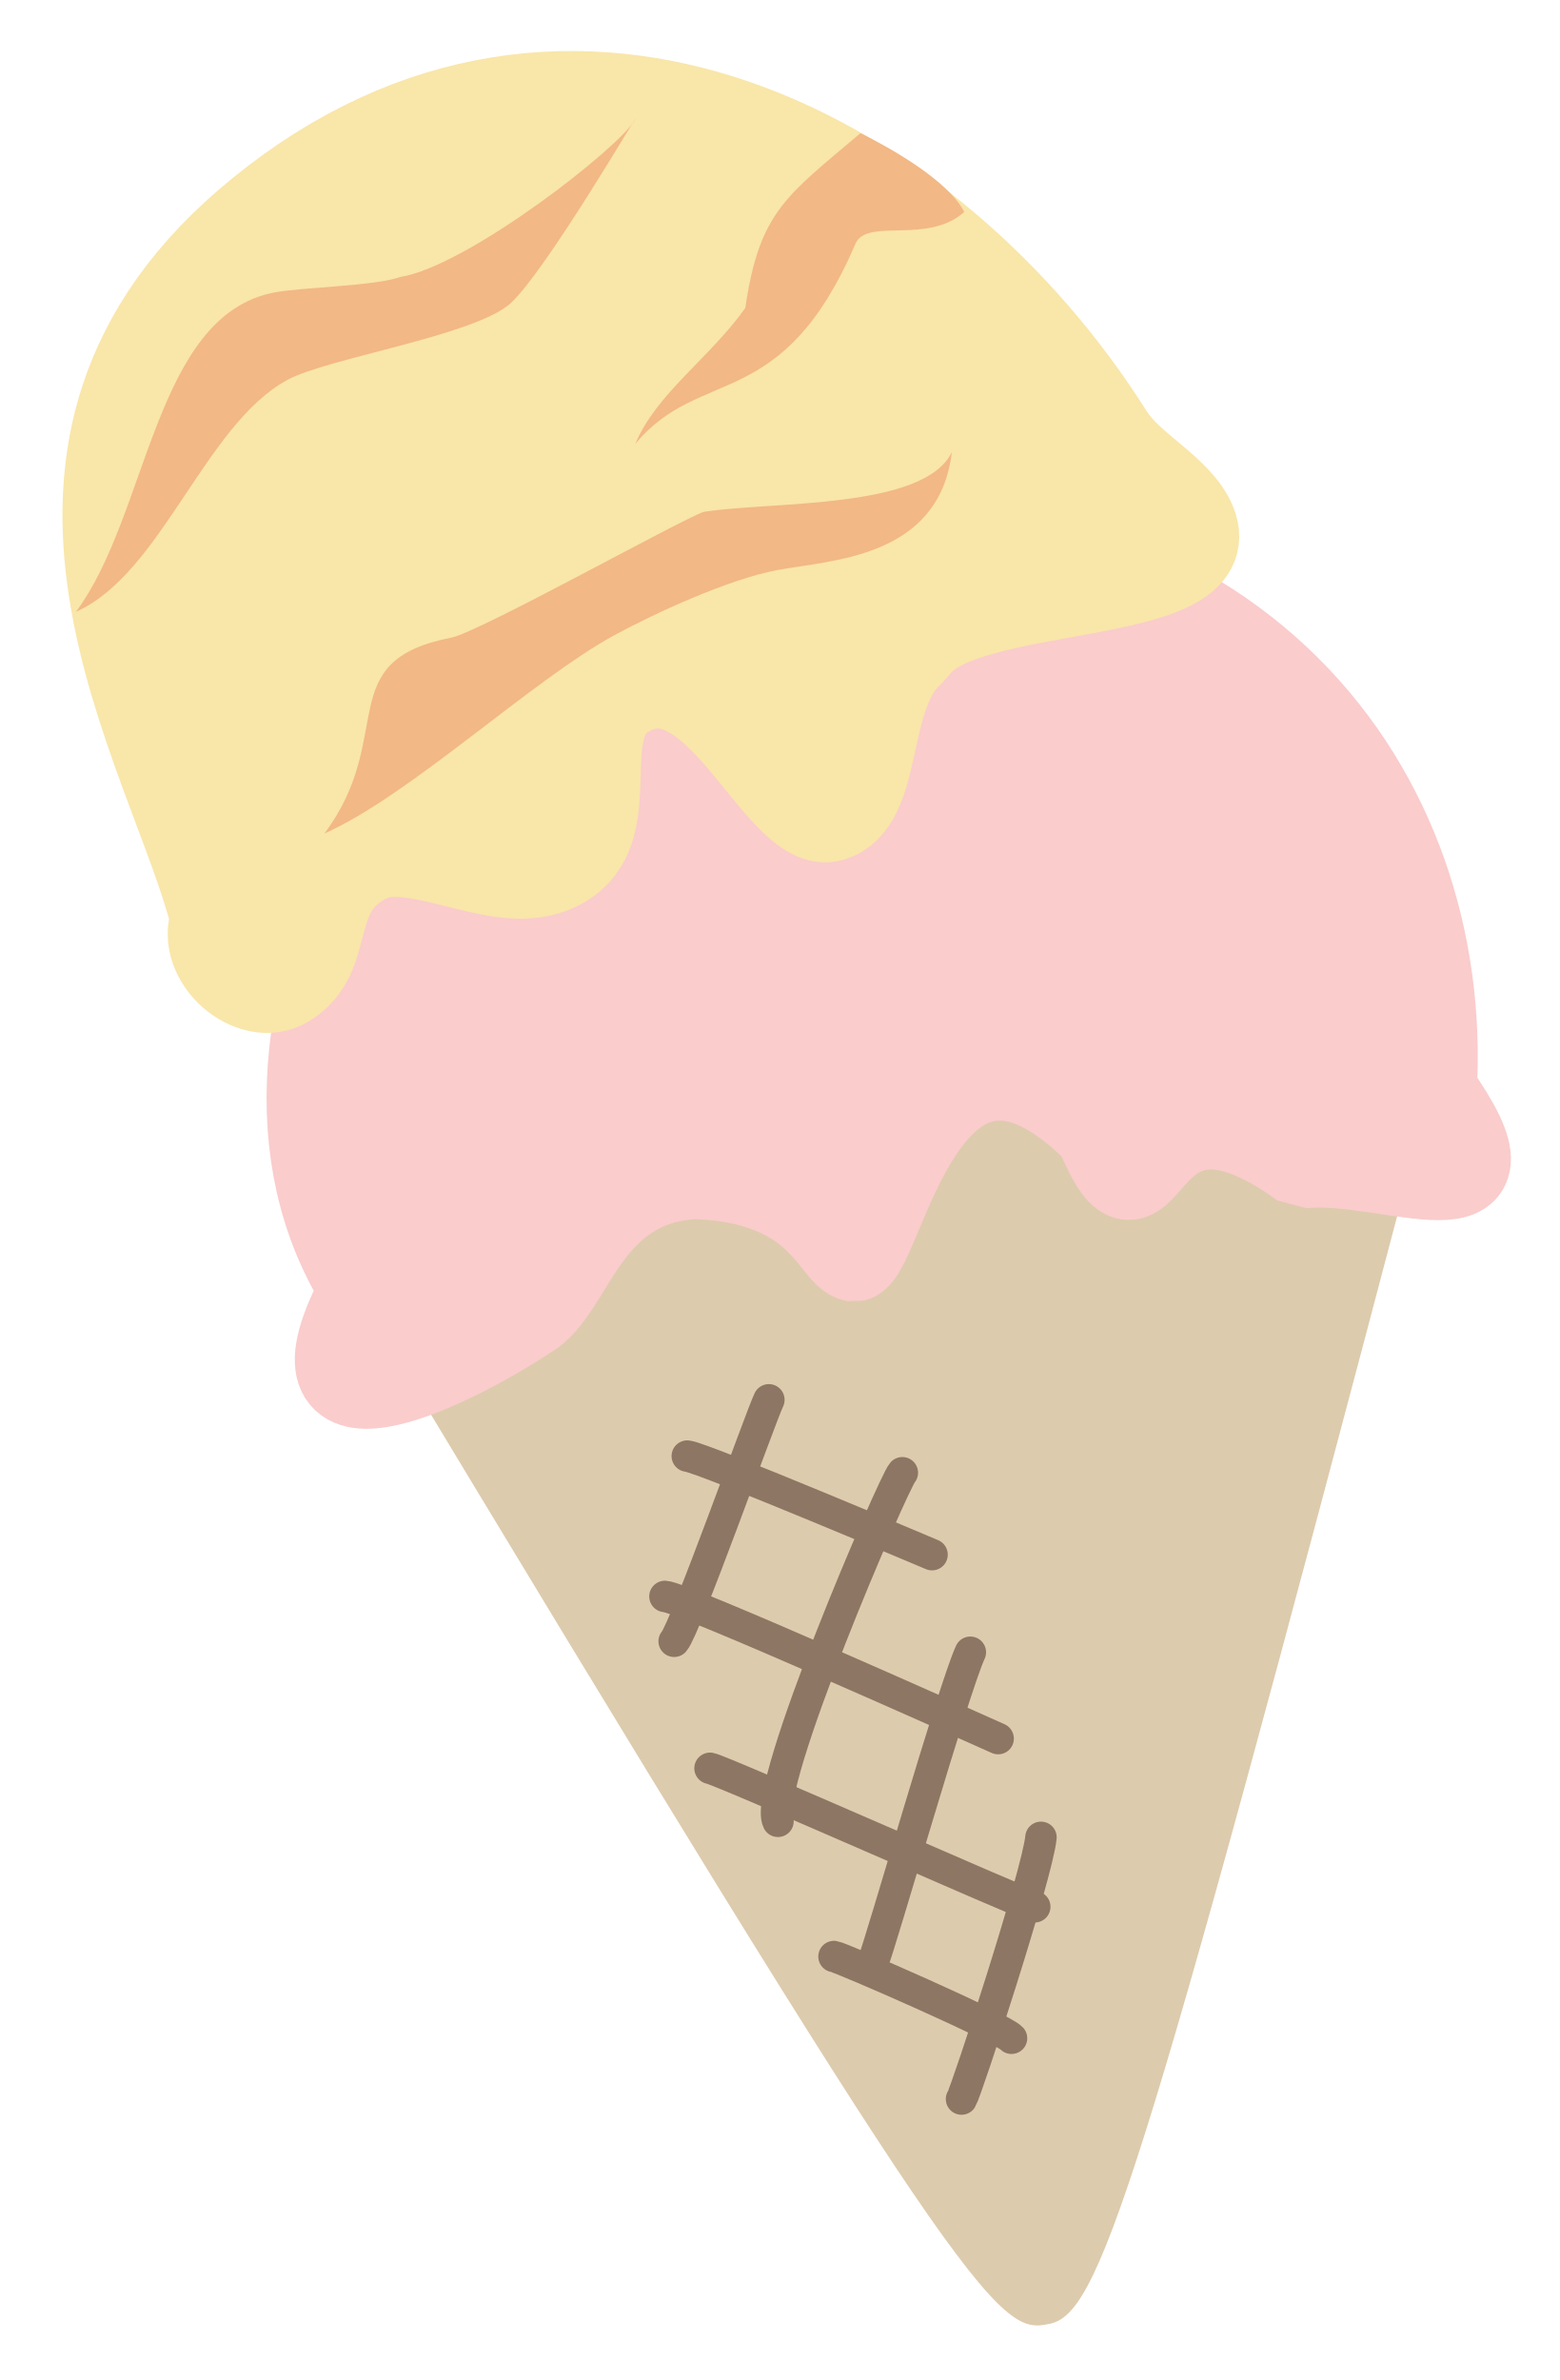
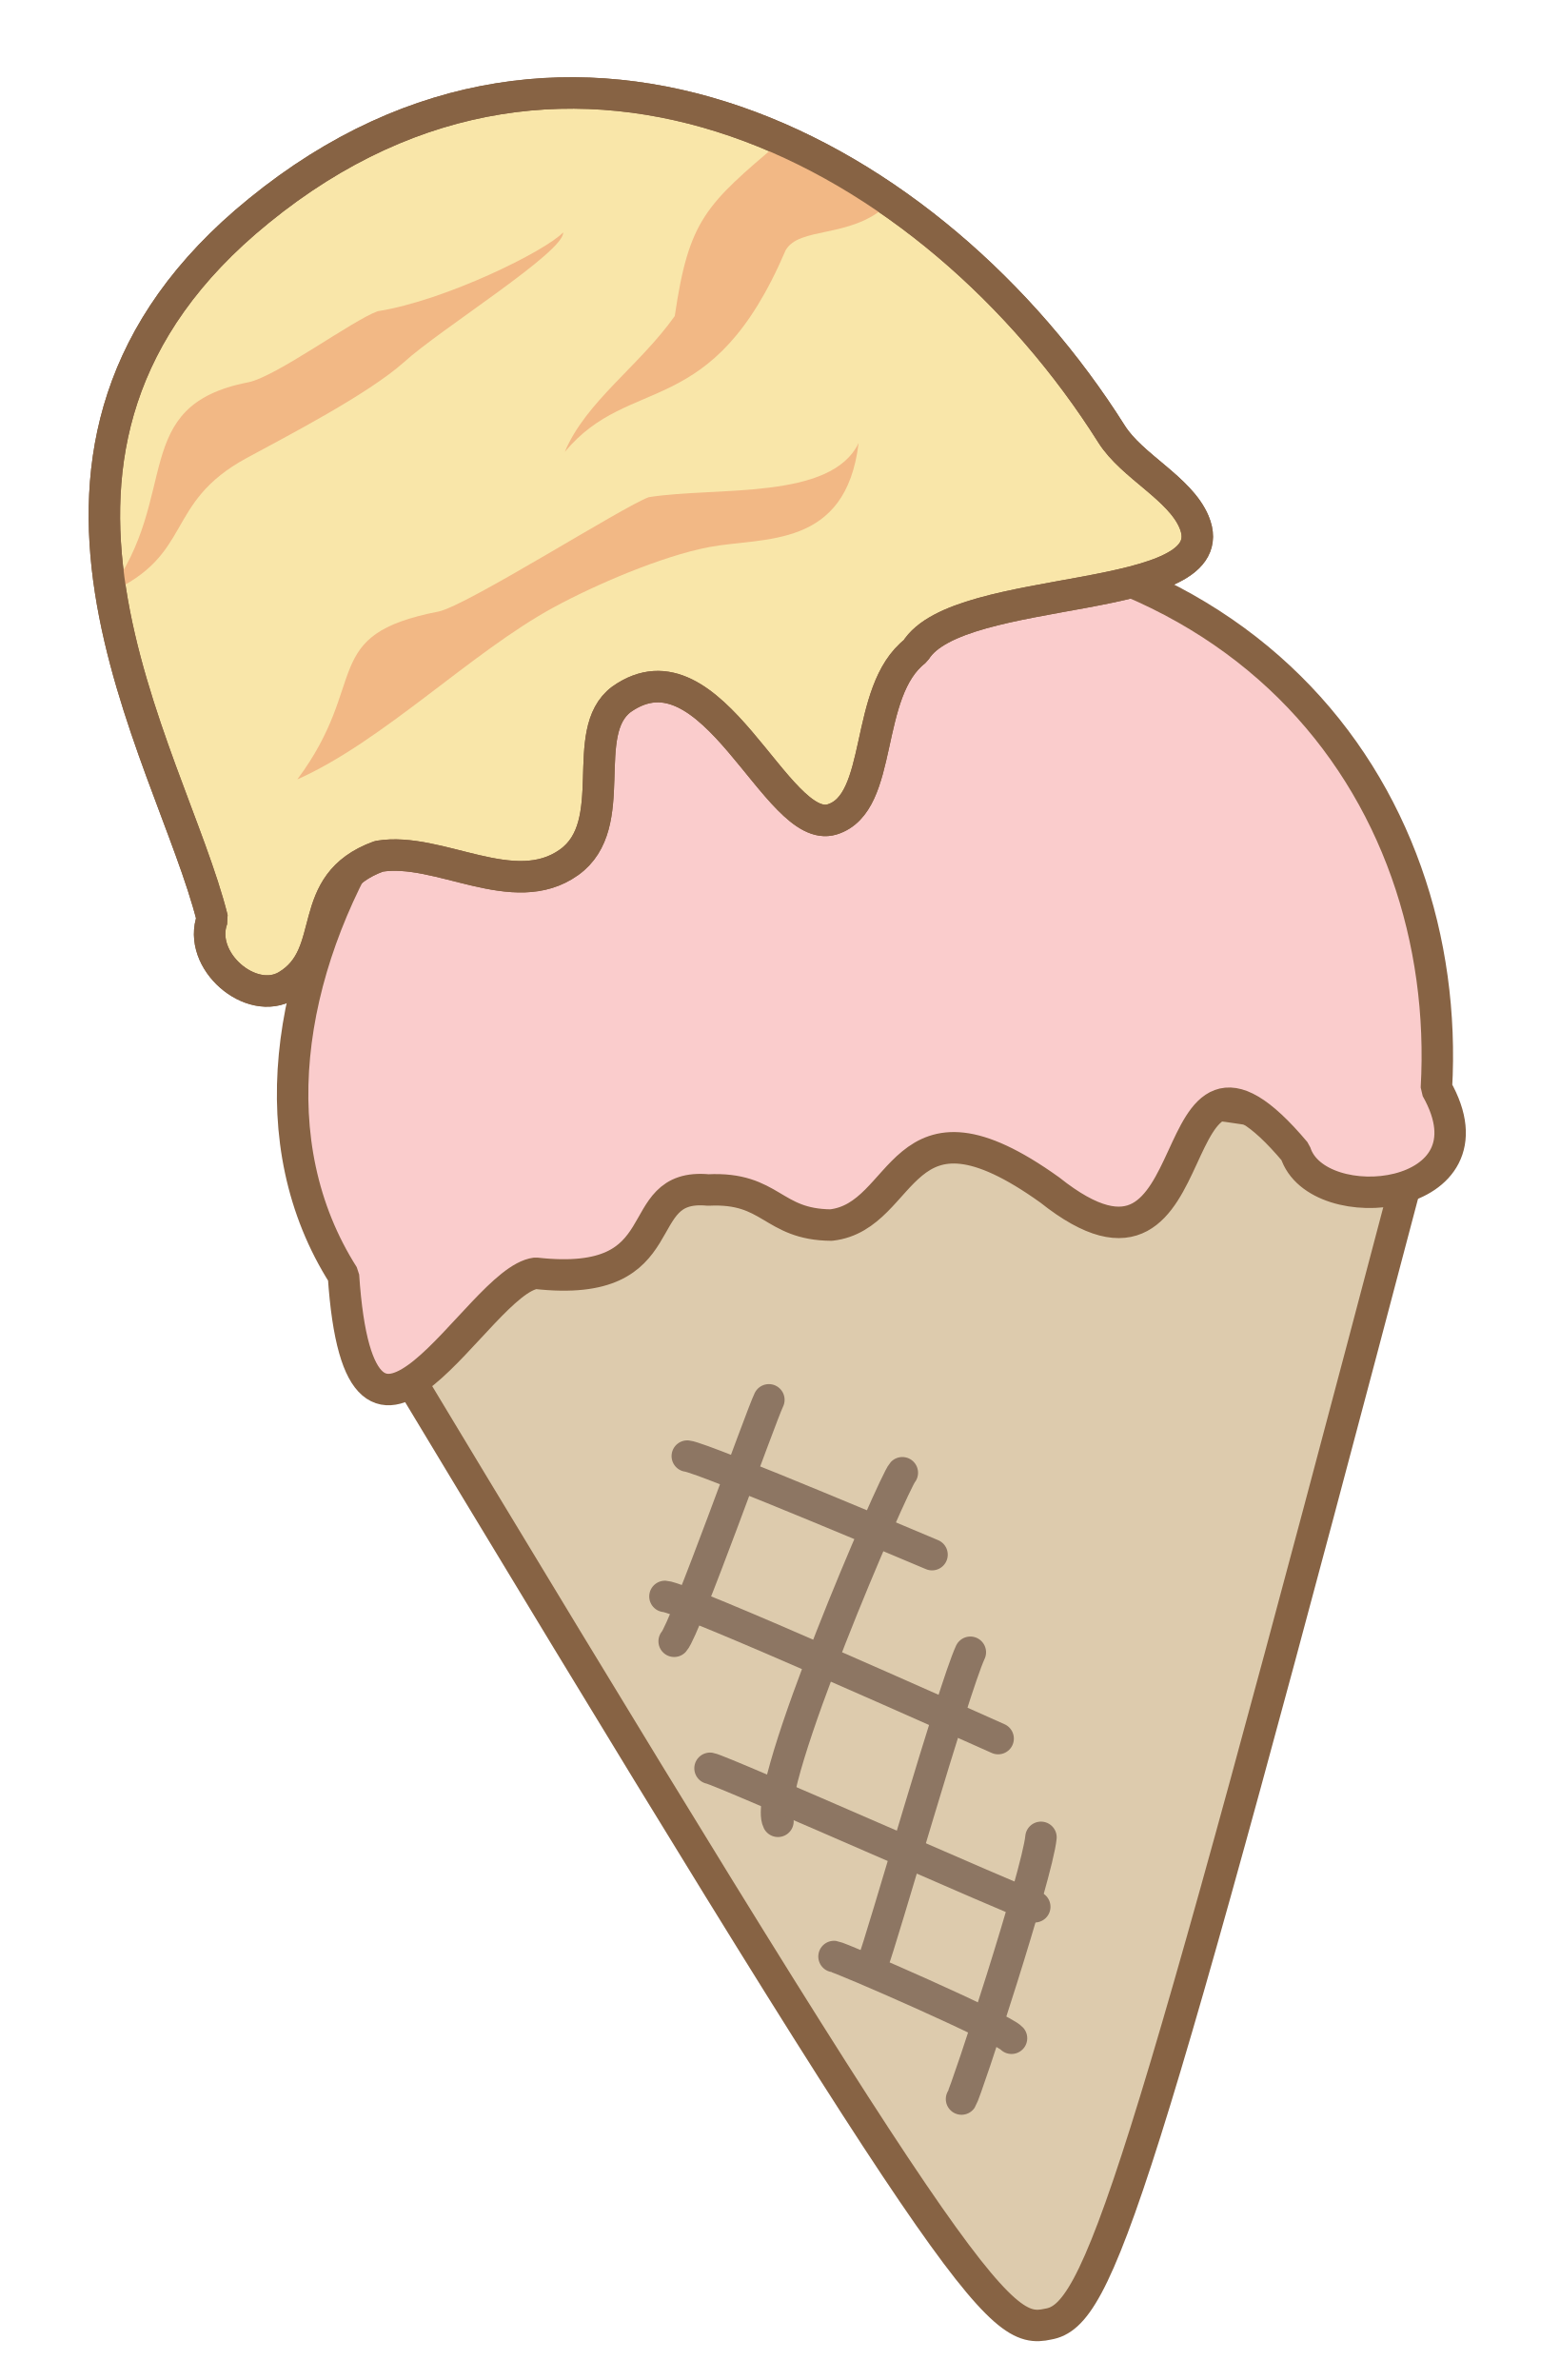
<svg xmlns="http://www.w3.org/2000/svg" width="744pt" height="1135pt" viewBox="0 0 744 1135">
  <defs />
-   <path id="shape0" transform="matrix(0.02157399 0.9997673 -0.9997673 0.02157399 672.0299 520.6063)" fill="#ddcbad" fill-rule="evenodd" stroke="none" stroke-width="40" stroke-linecap="square" stroke-linejoin="bevel" d="M93.713 498.47C571.721 224.511 588.682 208.937 583.892 184.74C580.481 160.493 527.875 141.238 35.332 0C-32.456 100.889 2.91 364.251 93.713 498.47Z" />
+   <path id="shape0" transform="matrix(0.02157399 0.9997673 -0.9997673 0.02157399 672.0299 520.6062)" fill="#ddcbad" fill-rule="evenodd" stroke="#876344" stroke-width="15" stroke-linecap="square" stroke-linejoin="bevel" d="M93.713 498.47C571.721 224.511 588.682 208.937 583.892 184.74C580.481 160.493 527.875 141.238 35.332 0C-32.456 100.889 2.91 364.251 93.713 498.47Z" />
  <path id="shape1" transform="matrix(0.02157399 0.9997673 -0.9997673 0.02157399 366.7475 667.5661)" fill="#8d7663" fill-rule="evenodd" stroke="#8d7663" stroke-width="15" stroke-linecap="round" stroke-linejoin="bevel" d="M114.14 47.652C108.435 42.234 7.786 4.026 0 0" />
  <path id="shape2" transform="matrix(0.02157399 0.9997673 -0.9997673 0.02157399 430.4062 702.3417)" fill="#8d7663" fill-rule="evenodd" stroke="#8d7663" stroke-width="15" stroke-linecap="round" stroke-linejoin="bevel" d="M164.905 62.894C149.056 70.558 4.309 4.169 0 0" />
  <path id="shape3" transform="matrix(0.02157399 0.9997673 -0.9997673 0.02157399 462.8437 787.9473)" fill="#8d7663" fill-rule="evenodd" stroke="#8d7663" stroke-width="15" stroke-linecap="round" stroke-linejoin="bevel" d="M147.05 49.71C138.1 45.713 17.011 8.358 0 0" />
  <path id="shape4" transform="matrix(0.02157399 0.9997673 -0.9997673 0.02157399 496.5326 876.2099)" fill="#8d7663" fill-rule="evenodd" stroke="#8d7663" stroke-width="15" stroke-linecap="round" stroke-linejoin="bevel" d="M123.958 40.577C120.503 38.177 17.44 2.052 0 0" />
  <path id="shape5" transform="matrix(0.02157399 0.9997673 -0.9997673 0.02157399 492.0767 839.9757)" fill="#8d7663" fill-rule="evenodd" stroke="#8d7663" stroke-width="15" stroke-linecap="round" stroke-linejoin="bevel" d="M0 153.435C0.939 148.114 67.907 5.532 69.363 0" />
  <path id="shape6" transform="matrix(0.02157399 0.9997673 -0.9997673 0.02157399 474.5669 757.9248)" fill="#8d7663" fill-rule="evenodd" stroke="#8d7663" stroke-width="15" stroke-linecap="round" stroke-linejoin="bevel" d="M0 157.429C0.517 149.206 63.495 16.28 71.213 0" />
  <path id="shape7" transform="matrix(0.02157399 0.9997673 -0.9997673 0.02157399 443.5336 691.9)" fill="#8d7663" fill-rule="evenodd" stroke="#8d7663" stroke-width="15" stroke-linecap="round" stroke-linejoin="bevel" d="M0 115.731C0.857 108.297 50.252 -1.555 49.516 0.017" />
  <path id="shape01" transform="matrix(0.02157399 0.9997673 -0.9997673 0.02157399 481.6046 931.2401)" fill="#8d7663" fill-rule="evenodd" stroke="#8d7663" stroke-width="15" stroke-linecap="round" stroke-linejoin="bevel" d="M0 83.808C0.493 80.55 35.7 4.407 40.791 0" />
-   <path id="shape8" transform="matrix(0.02157399 0.9997673 -0.9997673 0.02157399 694.1235 247.4204)" fill="#facccc" fill-rule="evenodd" stroke="#facccc" stroke-width="40" stroke-linecap="square" stroke-linejoin="bevel" d="M356.006 529.514C228.31 606.993 22.009 480.139 0.778 317.259C-11.843 100.931 131.183 4.45 272.137 15.562C341.314 -31.303 303.496 38.774 307.27 79.674C245.848 160.366 354.825 151.194 288.813 177.212C205.494 256.646 344.457 280.408 347.067 294.152C345.142 304.63 309.531 308.962 306.05 369.131C307.622 422.294 359.455 428.338 371.174 450.416C396.508 490.923 433.736 573.444 356.006 529.514Z" />
-   <path id="shape9" transform="matrix(-0.1437636 0.9896121 -0.9896121 -0.1437636 595.5036 88.88473)" fill="#f9e6a9" fill-rule="evenodd" stroke="#f9e6a9" stroke-width="40" stroke-linecap="square" stroke-linejoin="bevel" d="M416.678 438.869C340.418 470.118 211.145 586.935 79.407 465.49C-62.089 335.635 5.527 150.775 126.287 47.624C140.139 35.791 147.115 11.679 162.136 2.654C199.952 -20.065 206.188 110.118 242.031 125.326C264.906 147.418 316.065 129.419 327.294 153.12C339.171 178.19 248.51 222.272 285.067 260.79C303.565 279.266 344.09 251.967 365.57 274.352C388.086 297.815 366.958 336.852 375.779 364.493C394.173 398.844 424.644 376.366 443.143 399.112C455.662 414.505 437.467 443.325 416.678 438.869Z" />
-   <path id="shape02" transform="matrix(0.02157399 0.9997673 -0.9997673 0.02157399 303.0484 56.66449)" fill="#f2b885" fill-rule="evenodd" stroke-opacity="0" stroke="#000000" stroke-width="0" stroke-linecap="square" stroke-linejoin="bevel" d="M79.102 174.101C76.806 160.78 77.094 126.046 73.019 113.865C68.6 81.385 12.801 6.836 0.24 0.113C-4.822 -2.597 71.633 44.218 86.72 61.45C101.838 79.17 110.821 149.101 120.923 168.678C141.513 208.575 211.99 230.561 229.285 271.838C183.571 236.149 89.007 231.567 79.102 174.101Z" />
-   <path id="shape011" transform="matrix(0.02157399 0.9997673 -0.9997673 0.02157399 454.0349 215.5761)" fill="#f2b885" fill-rule="evenodd" stroke-opacity="0" stroke="#000000" stroke-width="0" stroke-linecap="square" stroke-linejoin="bevel" d="M83.346 240.656C81.05 227.335 30.043 131.2 25.968 119.019C21.549 86.539 27.22 13.751 0 0C50.598 7.18 50.168 58.614 54.525 84.766C58.389 107.756 73.677 143.114 83.779 162.691C104.369 202.588 158.131 261.874 175.426 303.151C129.712 267.462 93.251 298.122 83.346 240.656Z" />
-   <path id="shape021" transform="matrix(0.02157399 0.9997673 -0.9997673 0.02157399 459.1174 62.44581)" fill="#f2b885" fill-rule="evenodd" stroke-opacity="0" stroke="#000000" stroke-width="0" stroke-linecap="square" stroke-linejoin="bevel" d="M0 48.689C12.231 25.363 26.832 5.577 38.635 0C53.752 17.72 40.719 45.192 51.981 51.886C133.445 88.794 108.946 127.209 145.794 159.248C122.024 148.697 105.654 122.837 82.152 105.403C36.177 97.698 29.128 84.505 0 48.689Z" />
+   <path id="shape8" transform="matrix(0.02157399 0.9997673 -0.9997673 0.02157399 685.3969 247.6048)" fill="#facccc" fill-rule="evenodd" stroke="#876344" stroke-width="15" stroke-linecap="square" stroke-linejoin="bevel" d="M349.371 529.225C221.675 606.704 22.013 471.41 0.782 308.53C-11.839 92.203 130.415 -5.004 271.369 6.108C326.452 -23.659 333.291 64.548 300.34 74.025C217.086 141.016 382.224 111.638 315.837 191.508C262.299 262.923 327.008 259.413 330.303 296.164C329.49 324.414 311.466 324.069 312.322 354.396C307.808 392.939 359.546 368.113 350.243 437.535C353.17 465.432 470.69 523.7 349.371 529.225Z" />
+   <path id="shape9" transform="matrix(-0.1437636 0.9896121 -0.9896121 -0.1437636 595.5036 88.88479)" fill="#f9e6a9" fill-rule="evenodd" stroke="#876344" stroke-width="15" stroke-linecap="square" stroke-linejoin="bevel" d="M416.678 438.869C340.418 470.118 211.145 586.935 79.407 465.49C-62.089 335.635 5.527 150.775 126.287 47.624C140.139 35.791 147.115 11.679 162.136 2.654C199.952 -20.065 206.188 110.118 242.031 125.326C264.906 147.418 316.065 129.419 327.294 153.12C339.171 178.19 248.51 222.272 285.067 260.79C303.565 279.266 344.09 251.967 365.57 274.352C388.086 297.815 366.958 336.852 375.779 364.493C394.173 398.844 424.644 376.366 443.143 399.112C455.662 414.505 437.467 443.325 416.678 438.869Z" />
+   <path id="shape02" transform="matrix(0.02157399 0.9997673 -0.9997673 0.02157399 268.6198 110.8347)" fill="#f2b885" fill-rule="evenodd" stroke-opacity="0" stroke="#000000" stroke-width="0" stroke-linecap="square" stroke-linejoin="bevel" d="M68.238 151.793C65.942 138.472 39.743 101.434 35.668 89.253C31.248 56.773 8.738 8.691 0 0.003C9.222 -0.508 45.066 59.919 60.153 77.151C75.271 94.871 94.293 133.836 104.395 153.413C124.985 193.31 149.939 179.194 167.234 220.471C121.52 184.782 78.143 209.259 68.238 151.793Z" />
+   <path id="shape011" transform="matrix(0.02157399 0.9997673 -0.9997673 0.02157399 409.5553 211.2462)" fill="#f2b885" fill-rule="evenodd" stroke-opacity="0" stroke="#000000" stroke-width="0" stroke-linecap="square" stroke-linejoin="bevel" d="M76.066 202.151C73.77 188.83 27.763 112.804 23.688 100.623C19.269 68.143 27.22 13.751 0 0C50.598 7.18 43.743 46.191 48.099 72.343C51.964 95.333 65.116 127.496 75.218 147.073C95.808 186.97 137.325 229.849 154.62 271.126C108.906 235.437 85.971 259.617 76.066 202.151Z" />
+   <path id="shape021" transform="matrix(0.02157399 0.9997673 -0.9997673 0.02157399 421.9211 66.6702)" fill="#f2b885" fill-rule="evenodd" stroke-opacity="0" stroke="#000000" stroke-width="0" stroke-linecap="square" stroke-linejoin="bevel" d="M0 49.933C12.231 26.607 19.851 5.577 31.653 0C46.771 17.72 40.429 41.635 51.691 48.33C133.155 85.238 108.656 123.652 145.504 155.691C121.734 145.14 105.364 119.28 81.862 101.846C35.887 94.142 29.128 85.749 0 49.933Z" />
+   <path id="shape91" transform="matrix(-0.1437636 0.9896121 -0.9896121 -0.1437636 595.5036 88.88481)" fill="none" stroke="#876344" stroke-width="15" stroke-linecap="square" stroke-linejoin="bevel" d="M416.678 438.869C340.418 470.118 211.145 586.935 79.407 465.49C-62.089 335.635 5.527 150.775 126.287 47.624C140.139 35.791 147.115 11.679 162.136 2.654C199.952 -20.065 206.188 110.118 242.031 125.326C264.906 147.418 316.065 129.419 327.294 153.12C339.171 178.19 248.51 222.272 285.067 260.79C303.565 279.266 344.09 251.967 365.57 274.352C388.086 297.815 366.958 336.852 375.779 364.493C394.173 398.844 424.644 376.366 443.143 399.112C455.662 414.505 437.467 443.325 416.678 438.869Z" />
</svg>
